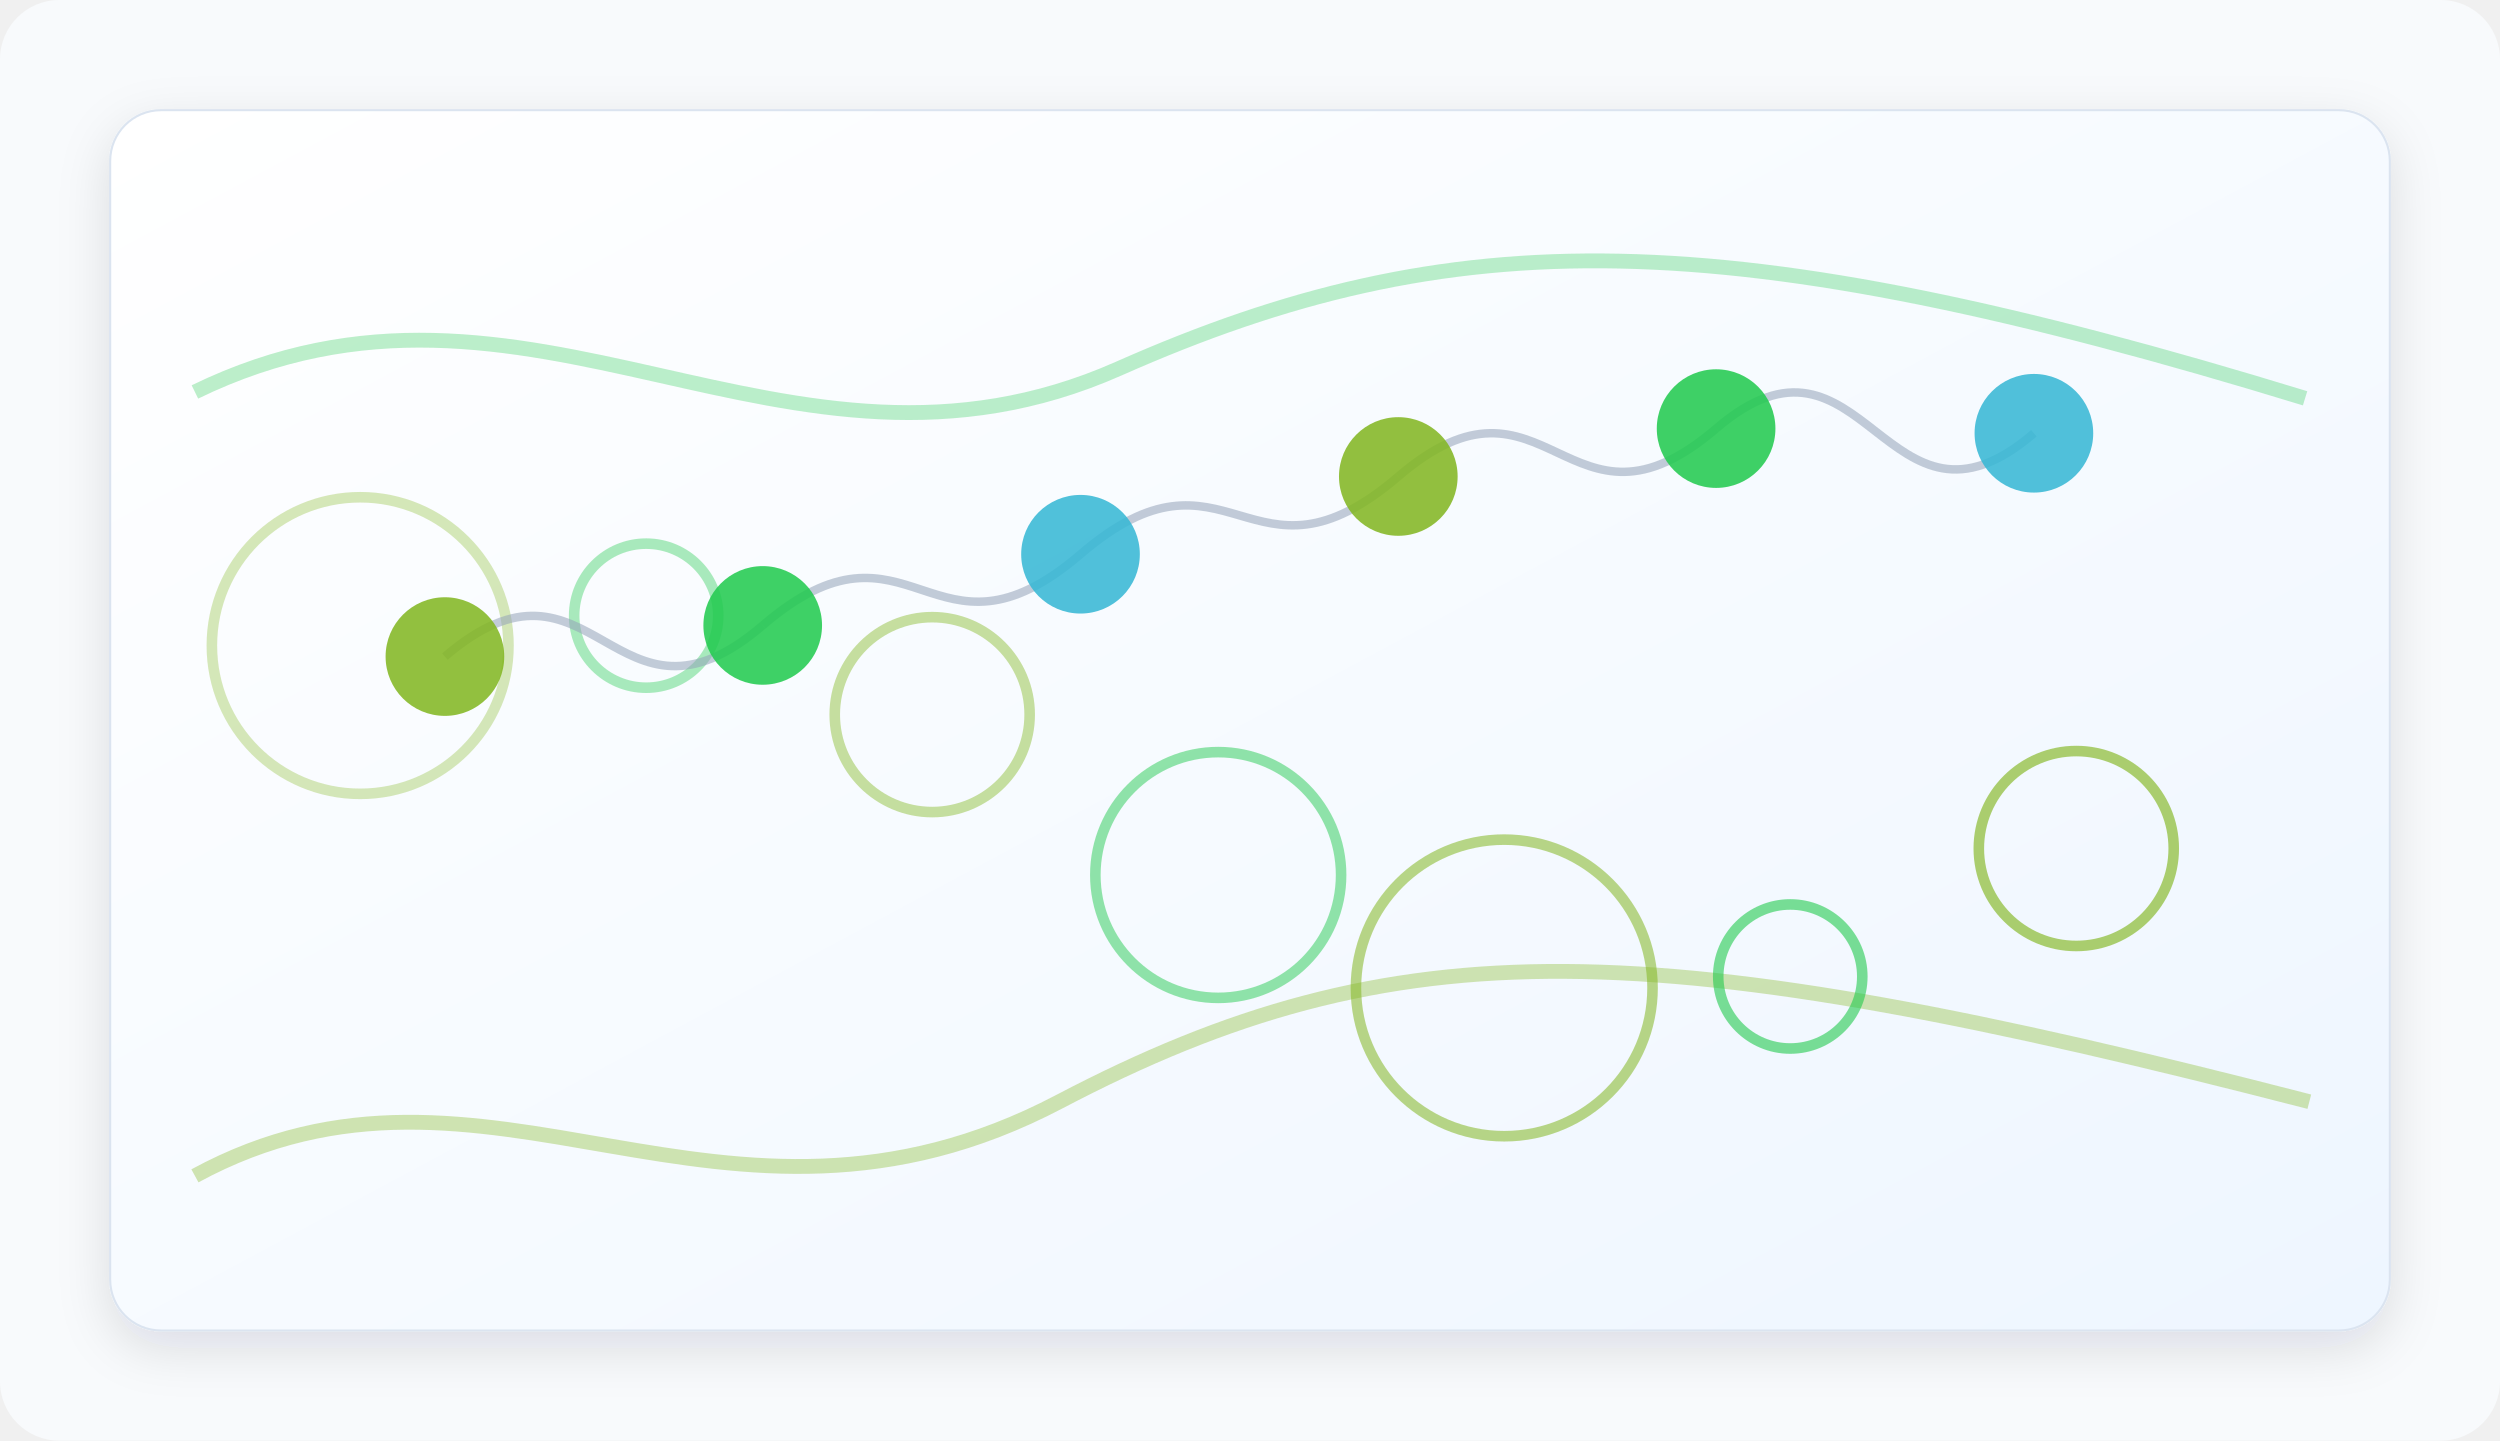
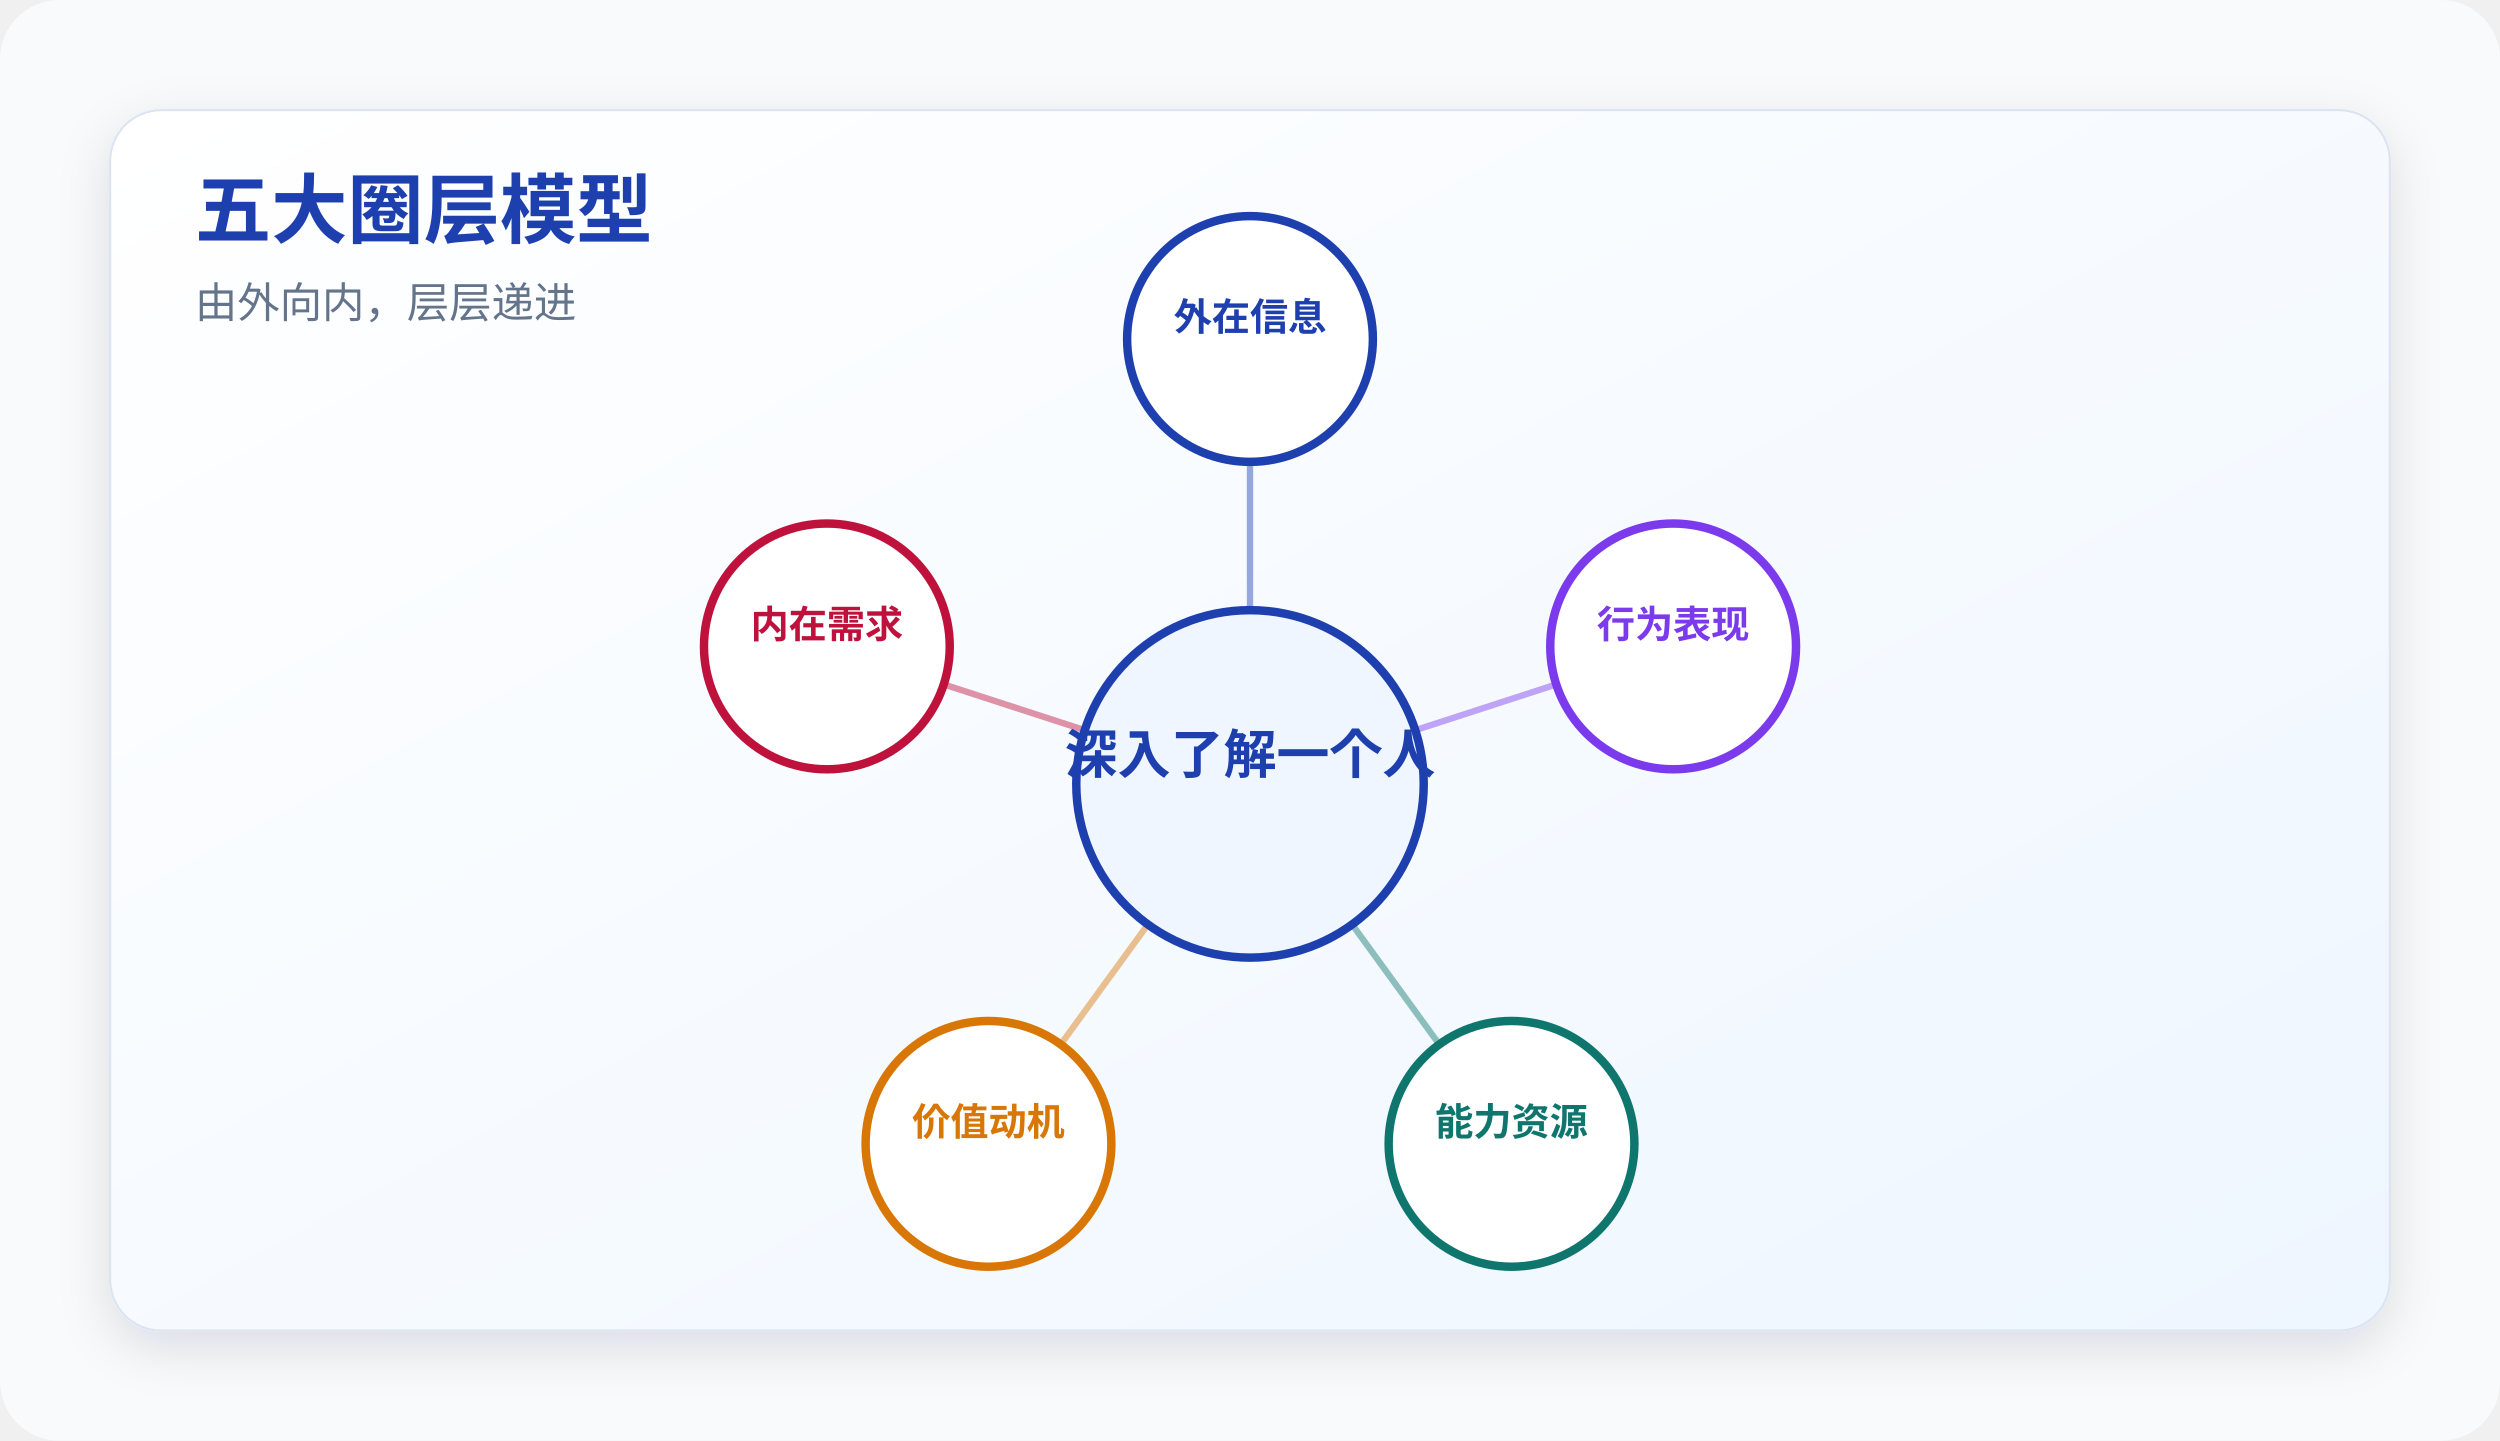
- <svg xmlns="http://www.w3.org/2000/svg" width="1180" height="680" viewBox="0 0 1180 680" role="img" aria-label="第 12 页图片 2">
+ <svg xmlns="http://www.w3.org/2000/svg" width="1180" height="680" viewBox="0 0 1180 680" role="img" aria-label="五大圈层模型">
  <defs>
    <linearGradient id="bg" x1="0" y1="0" x2="1" y2="1">
      <stop offset="0" stop-color="#ffffff" />
      <stop offset="1" stop-color="#eef6ff" />
    </linearGradient>
    <filter id="shadow" x="-20%" y="-20%" width="140%" height="140%">
      <feDropShadow dx="0" dy="8" stdDeviation="12" flood-color="#0f172a" flood-opacity="0.12" />
    </filter>
  </defs>
  <rect width="1180" height="680" rx="28" fill="#f8fafc" />
  <rect x="52" y="52" width="1076" height="576" rx="24" fill="url(#bg)" stroke="#dbe4f0" filter="url(#shadow)" />
-   <path d="M92 555 C230 480, 340 604, 500 520 S780 440, 1090 520" fill="none" stroke="hsl(81 70% 42%)" stroke-width="7" opacity="0.35" />
-   <path d="M92 185 C250 108, 370 244, 528 174 S814 104, 1088 188" fill="none" stroke="hsl(136 72% 46%)" stroke-width="7" opacity="0.30" />
-   <circle cx="170.0" cy="304.7" r="70" fill="none" stroke="hsl(81 70% 42%)" stroke-width="5" opacity="0.32" />
-   <circle cx="305.0" cy="290.6" r="34" fill="none" stroke="hsl(136 72% 46%)" stroke-width="5" opacity="0.375" />
-   <circle cx="440.0" cy="337.3" r="46" fill="none" stroke="hsl(81 70% 42%)" stroke-width="5" opacity="0.43" />
-   <circle cx="575.0" cy="413.0" r="58" fill="none" stroke="hsl(136 72% 46%)" stroke-width="5" opacity="0.485" />
-   <circle cx="710.0" cy="466.3" r="70" fill="none" stroke="hsl(81 70% 42%)" stroke-width="5" opacity="0.54" />
-   <circle cx="845.0" cy="460.9" r="34" fill="none" stroke="hsl(136 72% 46%)" stroke-width="5" opacity="0.595" />
-   <circle cx="980.0" cy="400.5" r="46" fill="none" stroke="hsl(81 70% 42%)" stroke-width="5" opacity="0.65" />
-   <path d="M210.0 309.9 C280.0 249.9, 290.0 355.2, 360.0 295.2" fill="none" stroke="#94a3b8" stroke-width="4" opacity="0.55" />
-   <circle cx="210.0" cy="309.9" r="28" fill="hsl(81 70% 42%)" opacity="0.86" />
-   <path d="M360.0 295.2 C430.0 235.2, 440.0 321.6, 510.0 261.6" fill="none" stroke="#94a3b8" stroke-width="4" opacity="0.55" />
-   <circle cx="360.0" cy="295.2" r="28" fill="hsl(136 72% 46%)" opacity="0.86" />
-   <path d="M510.0 261.6 C580.0 201.6, 590.0 284.9, 660.0 224.9" fill="none" stroke="#94a3b8" stroke-width="4" opacity="0.55" />
-   <circle cx="510.0" cy="261.6" r="28" fill="hsl(191 65% 52%)" opacity="0.86" />
-   <path d="M660.0 224.9 C730.0 164.9, 740.0 262.3, 810.0 202.3" fill="none" stroke="#94a3b8" stroke-width="4" opacity="0.55" />
-   <circle cx="660.0" cy="224.9" r="28" fill="hsl(81 70% 42%)" opacity="0.86" />
-   <path d="M810.0 202.3 C880.0 142.3, 890.0 264.5, 960.0 204.5" fill="none" stroke="#94a3b8" stroke-width="4" opacity="0.55" />
-   <circle cx="810.0" cy="202.3" r="28" fill="hsl(136 72% 46%)" opacity="0.86" />
-   <circle cx="960.0" cy="204.5" r="28" fill="hsl(191 65% 52%)" opacity="0.86" />
+   <text x="92" y="112" text-anchor="start" font-family="-apple-system,BlinkMacSystemFont,'Segoe UI','Microsoft YaHei',Arial,sans-serif" font-size="36" font-weight="800" fill="#1e40af">五大圈层模型</text>
+   <text x="92" y="150" text-anchor="start" font-family="-apple-system,BlinkMacSystemFont,'Segoe UI','Microsoft YaHei',Arial,sans-serif" font-size="20" font-weight="500" fill="#64748b">由外向内，层层递进</text>
+   <path d="M590 370 L590 160" stroke="#1e40af" stroke-width="3" opacity="0.45" />
+   <circle cx="590" cy="160" r="58" fill="#fff" stroke="#1e40af" stroke-width="4" />
+   <text x="590" y="156" text-anchor="middle" font-family="-apple-system,BlinkMacSystemFont,'Segoe UI','Microsoft YaHei',Arial,sans-serif" font-size="18" font-weight="800" fill="#1e40af">外在信息</text>
+   <path d="M590 370 L789.722 305.106" stroke="#7c3aed" stroke-width="3" opacity="0.45" />
+   <circle cx="789.722" cy="305.106" r="58" fill="#fff" stroke="#7c3aed" stroke-width="4" />
+   <text x="789.722" y="301.106" text-anchor="middle" font-family="-apple-system,BlinkMacSystemFont,'Segoe UI','Microsoft YaHei',Arial,sans-serif" font-size="18" font-weight="800" fill="#7c3aed">行为表现</text>
+   <path d="M590 370 L713.435 539.894" stroke="#0f766e" stroke-width="3" opacity="0.45" />
+   <circle cx="713.435" cy="539.894" r="58" fill="#fff" stroke="#0f766e" stroke-width="4" />
+   <text x="713.435" y="535.894" text-anchor="middle" font-family="-apple-system,BlinkMacSystemFont,'Segoe UI','Microsoft YaHei',Arial,sans-serif" font-size="18" font-weight="800" fill="#0f766e">能力资源</text>
+   <path d="M590 370 L466.565 539.894" stroke="#d97706" stroke-width="3" opacity="0.45" />
+   <circle cx="466.565" cy="539.894" r="58" fill="#fff" stroke="#d97706" stroke-width="4" />
+   <text x="466.565" y="535.894" text-anchor="middle" font-family="-apple-system,BlinkMacSystemFont,'Segoe UI','Microsoft YaHei',Arial,sans-serif" font-size="18" font-weight="800" fill="#d97706">价值动机</text>
+   <path d="M590 370 L390.278 305.106" stroke="#be123c" stroke-width="3" opacity="0.45" />
+   <circle cx="390.278" cy="305.106" r="58" fill="#fff" stroke="#be123c" stroke-width="4" />
+   <text x="390.278" y="301.106" text-anchor="middle" font-family="-apple-system,BlinkMacSystemFont,'Segoe UI','Microsoft YaHei',Arial,sans-serif" font-size="18" font-weight="800" fill="#be123c">内在需求</text>
+   <circle cx="590" cy="370" r="82" fill="#eff6ff" stroke="#1e40af" stroke-width="4" />
+   <text x="590" y="365" text-anchor="middle" font-family="-apple-system,BlinkMacSystemFont,'Segoe UI','Microsoft YaHei',Arial,sans-serif" font-size="25" font-weight="800" fill="#1e40af">深入了解一个人</text>
</svg>
